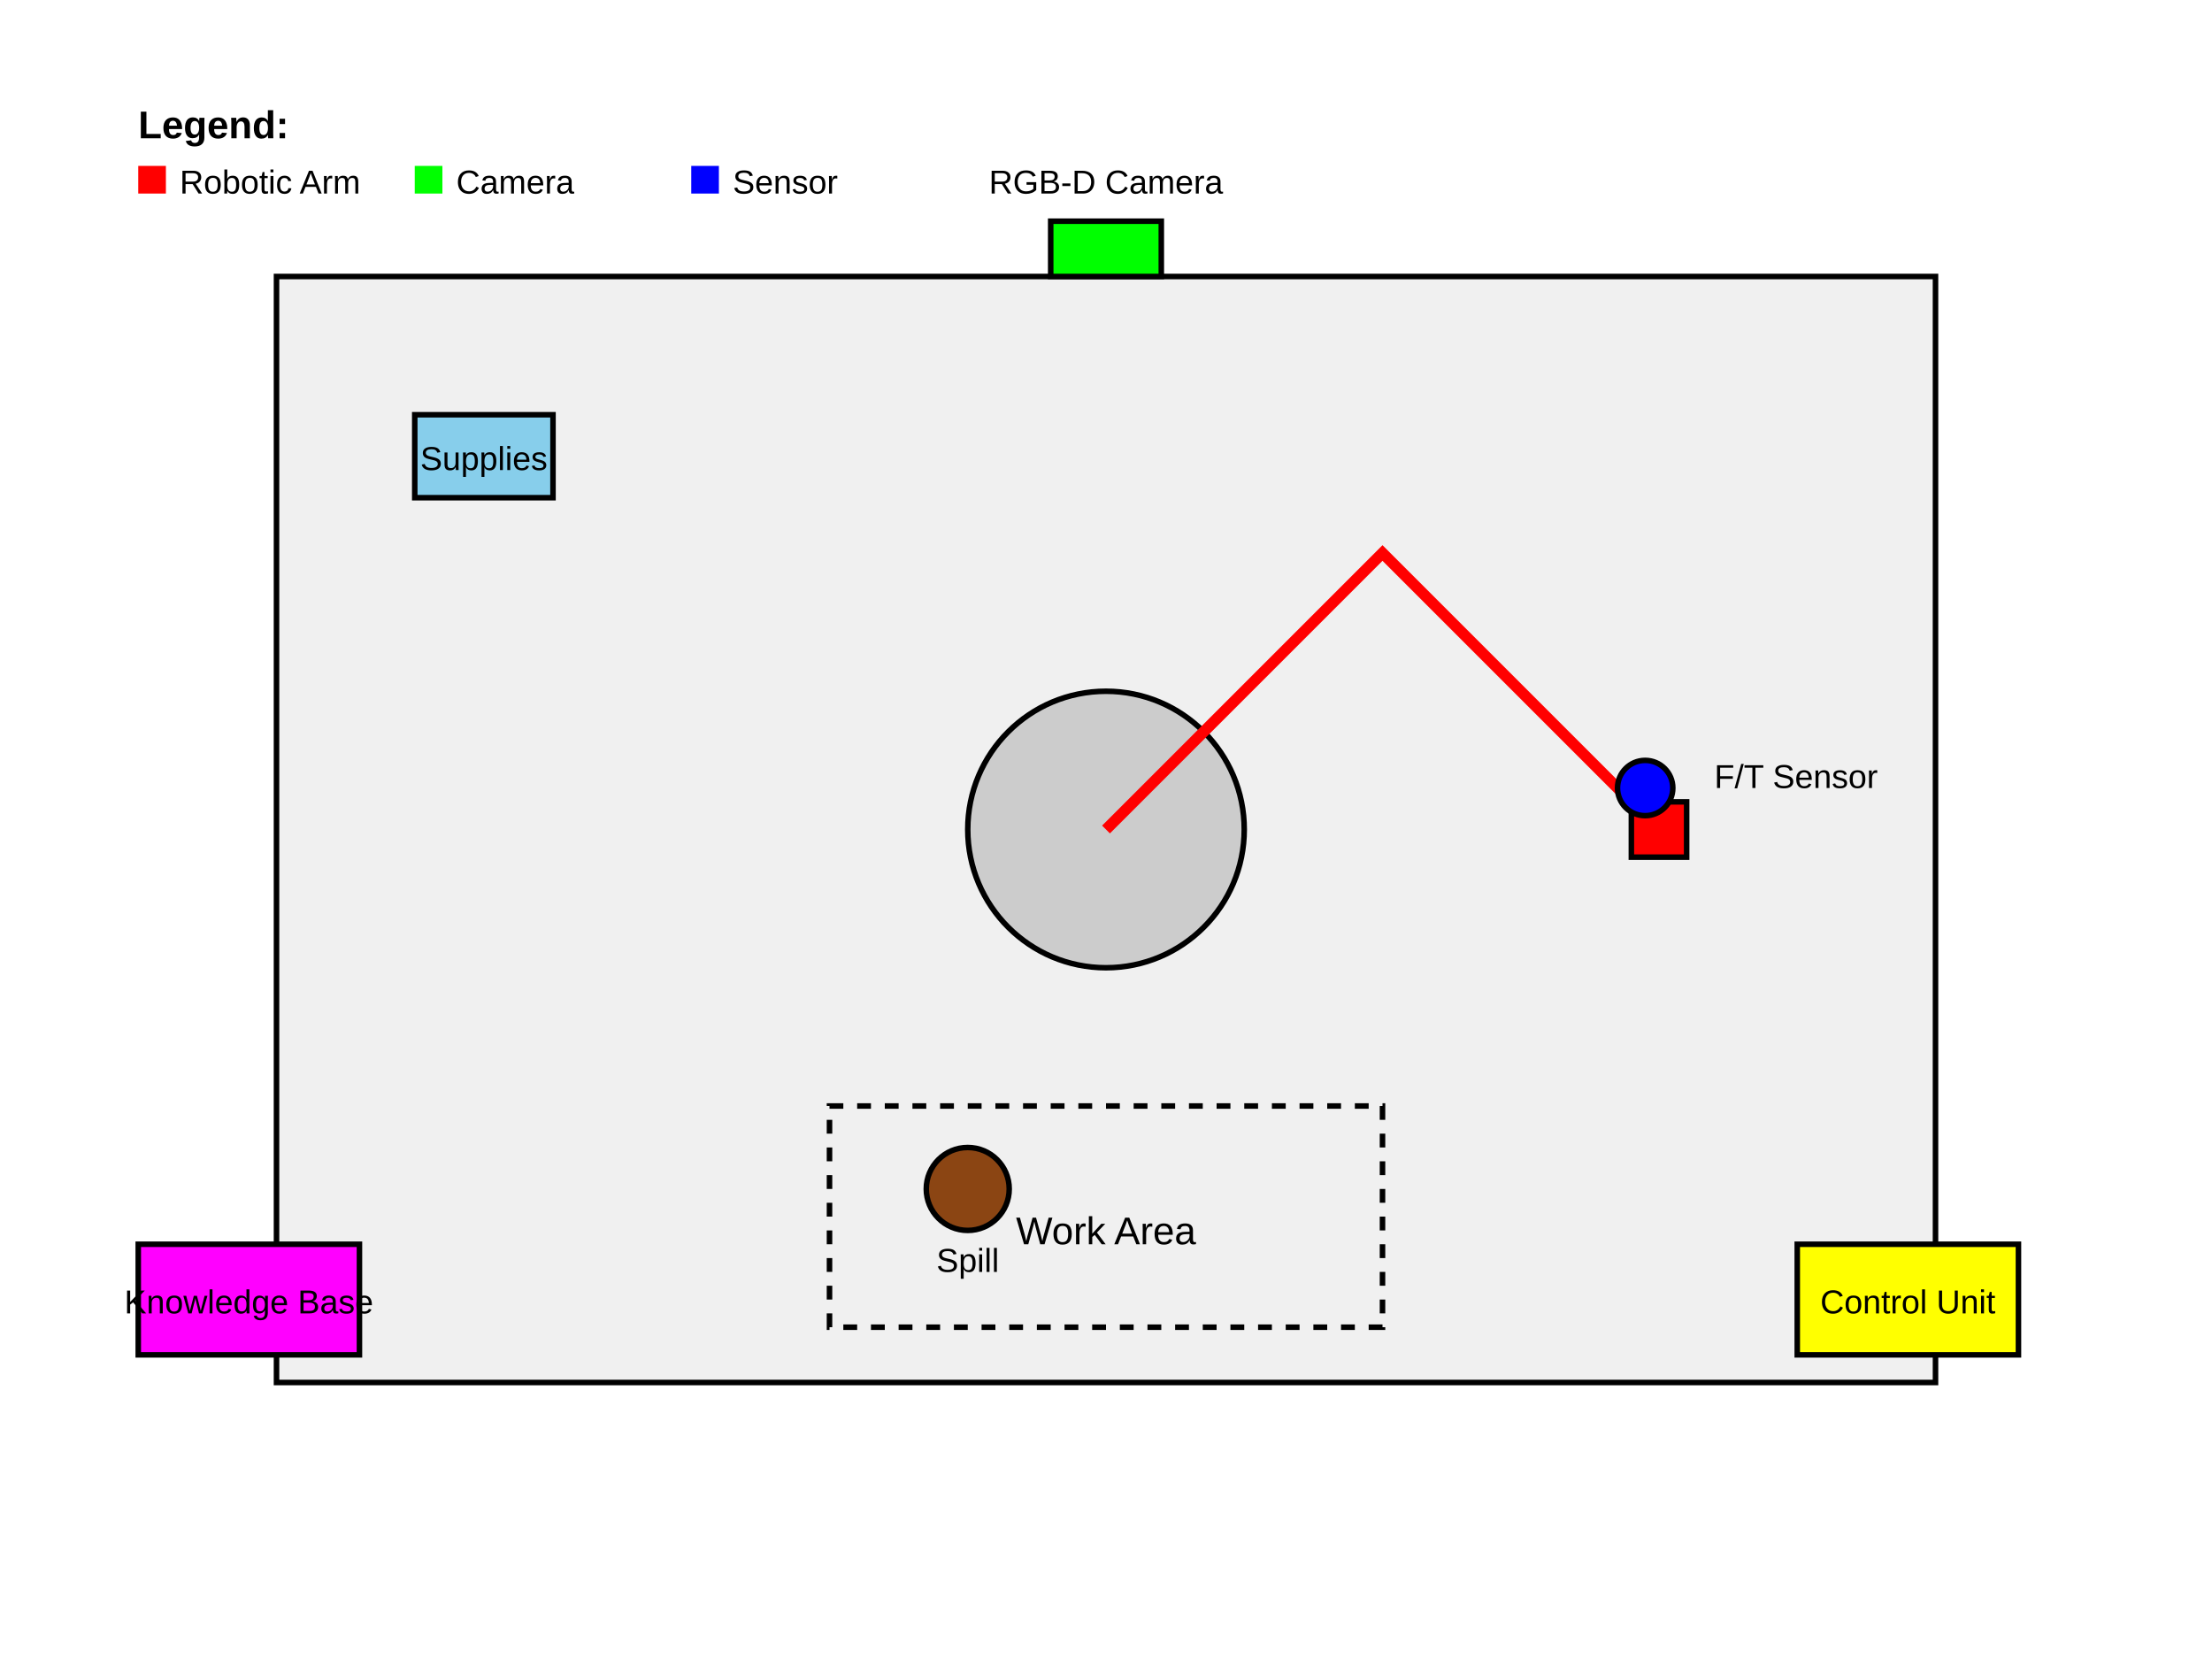
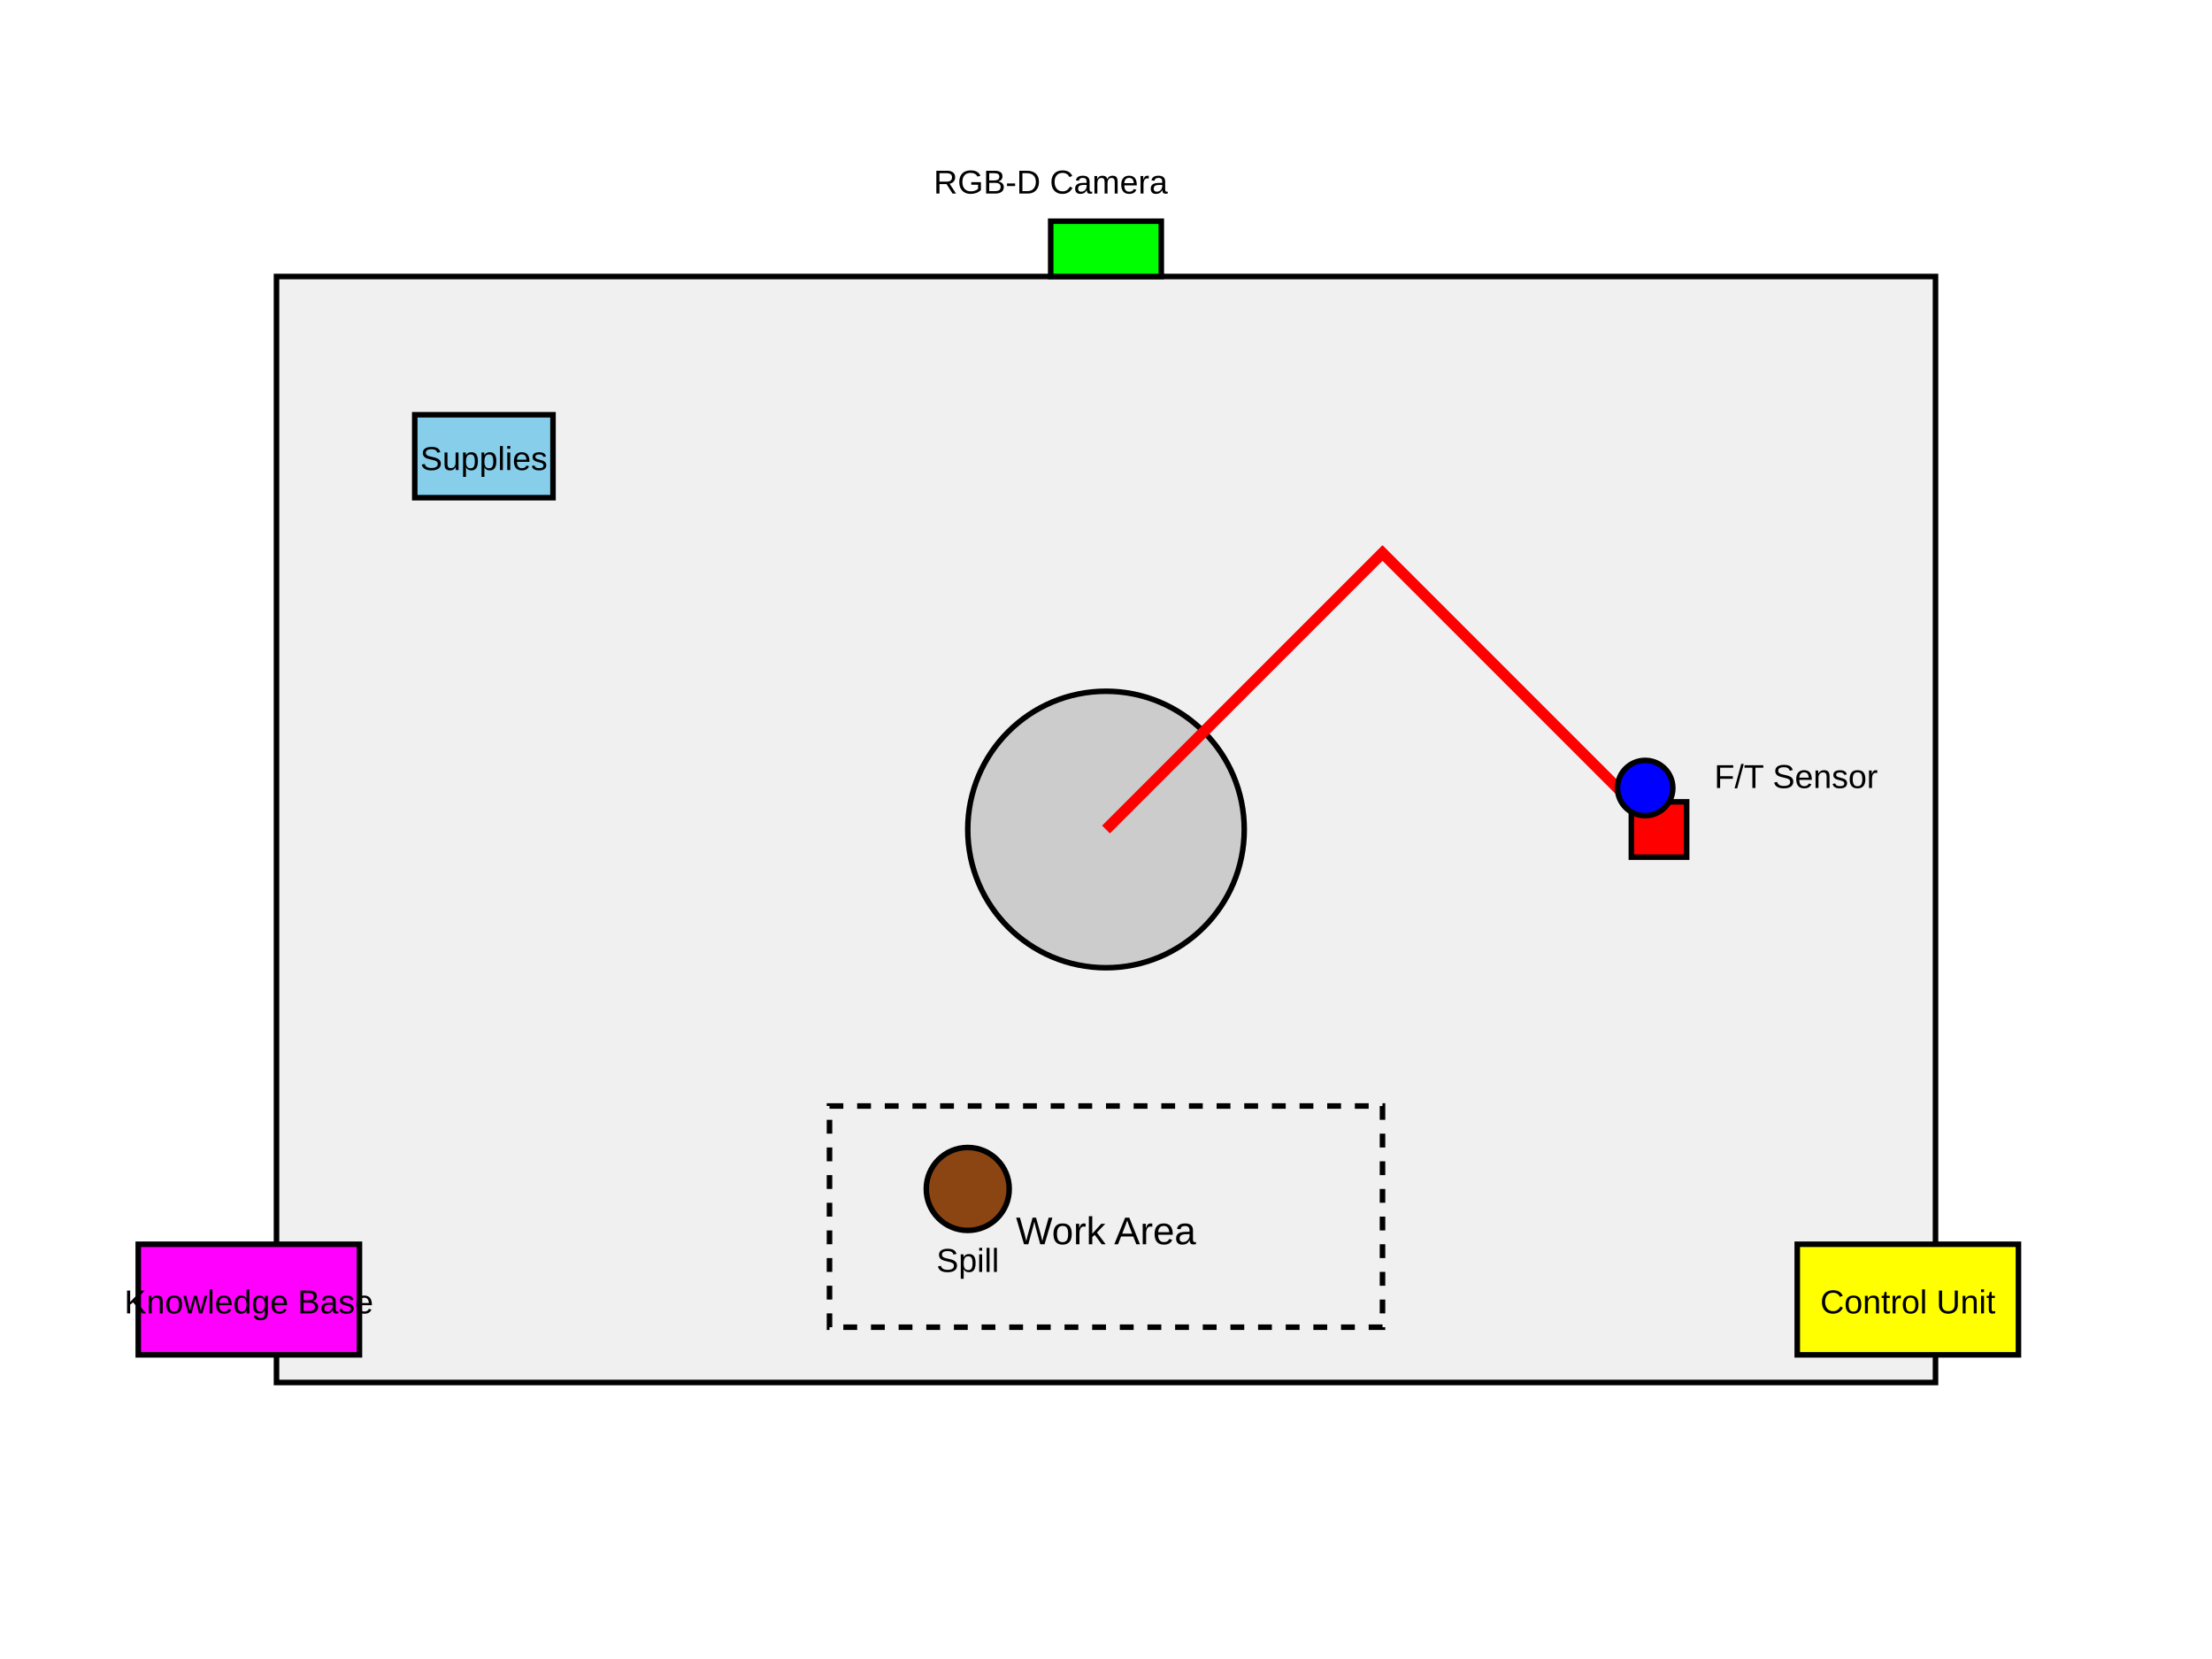
<svg xmlns="http://www.w3.org/2000/svg" viewBox="0 0 800 600">
  <rect x="100" y="100" width="600" height="400" fill="#f0f0f0" stroke="#000" stroke-width="2" />
  <circle cx="400" cy="300" r="50" fill="#cccccc" stroke="#000" stroke-width="2" />
  <path d="M400,300 L500,200 L600,300" fill="none" stroke="#ff0000" stroke-width="4" />
  <rect x="590" y="290" width="20" height="20" fill="#ff0000" stroke="#000" stroke-width="2" />
  <rect x="380" y="80" width="40" height="20" fill="#00ff00" stroke="#000" stroke-width="2" />
-   <text x="400" y="70" font-family="Arial" font-size="12" text-anchor="middle">RGB-D Camera</text>
+   <text x="380" y="70" font-family="Arial" font-size="12" text-anchor="middle">RGB-D Camera</text>
  <circle cx="595" cy="285" r="10" fill="#0000ff" stroke="#000" stroke-width="2" />
  <text x="620" y="285" font-family="Arial" font-size="12">F/T Sensor</text>
  <rect x="650" y="450" width="80" height="40" fill="#ffff00" stroke="#000" stroke-width="2" />
  <text x="690" y="475" font-family="Arial" font-size="12" text-anchor="middle">Control Unit</text>
  <rect x="50" y="450" width="80" height="40" fill="#ff00ff" stroke="#000" stroke-width="2" />
  <text x="90" y="475" font-family="Arial" font-size="12" text-anchor="middle">Knowledge Base</text>
  <rect x="150" y="150" width="50" height="30" fill="#87CEEB" stroke="#000" stroke-width="2" />
  <text x="175" y="170" font-family="Arial" font-size="12" text-anchor="middle">Supplies</text>
  <rect x="300" y="400" width="200" height="80" fill="none" stroke="#000" stroke-width="2" stroke-dasharray="5,5" />
  <text x="400" y="450" font-family="Arial" font-size="14" text-anchor="middle">Work Area</text>
  <circle cx="350" cy="430" r="15" fill="#8B4513" stroke="#000" stroke-width="2" />
  <text x="350" y="460" font-family="Arial" font-size="12" text-anchor="middle">Spill</text>
-   <text x="50" y="50" font-family="Arial" font-size="14" font-weight="bold">Legend:</text>
-   <rect x="50" y="60" width="10" height="10" fill="#ff0000" />
-   <text x="65" y="70" font-family="Arial" font-size="12">Robotic Arm</text>
-   <rect x="150" y="60" width="10" height="10" fill="#00ff00" />
-   <text x="165" y="70" font-family="Arial" font-size="12">Camera</text>
-   <rect x="250" y="60" width="10" height="10" fill="#0000ff" />
-   <text x="265" y="70" font-family="Arial" font-size="12">Sensor</text>
</svg>
